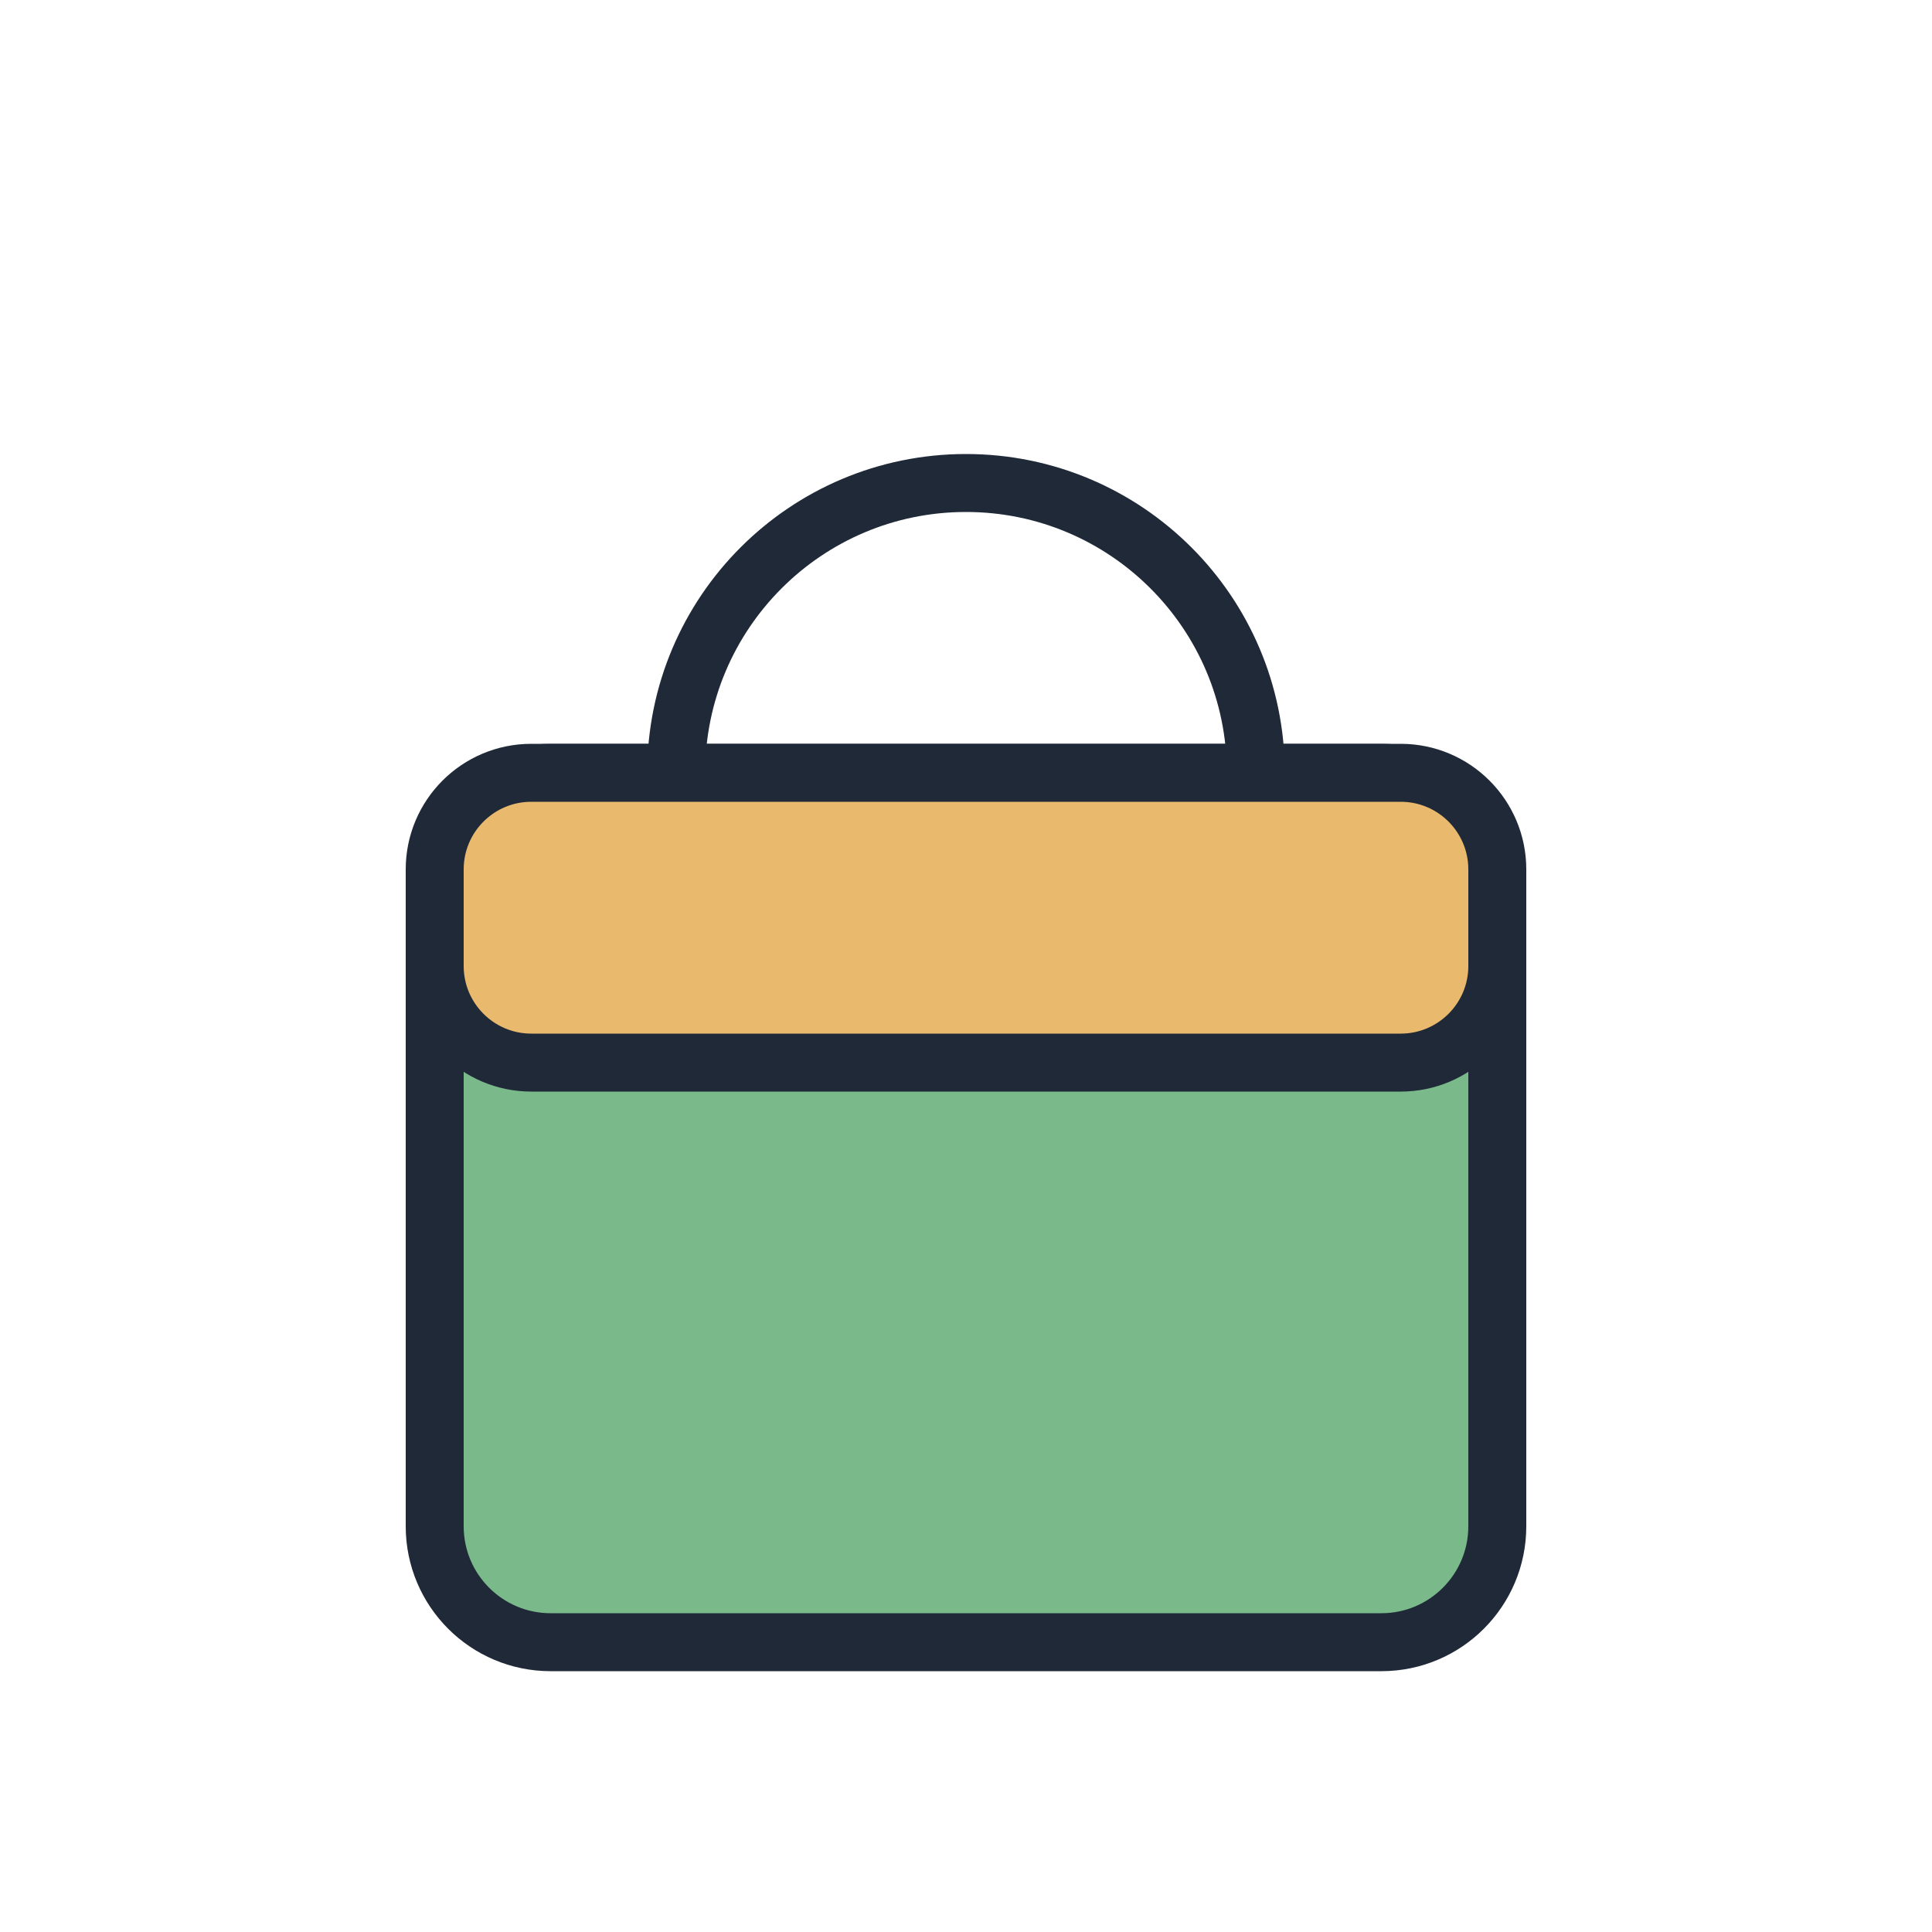
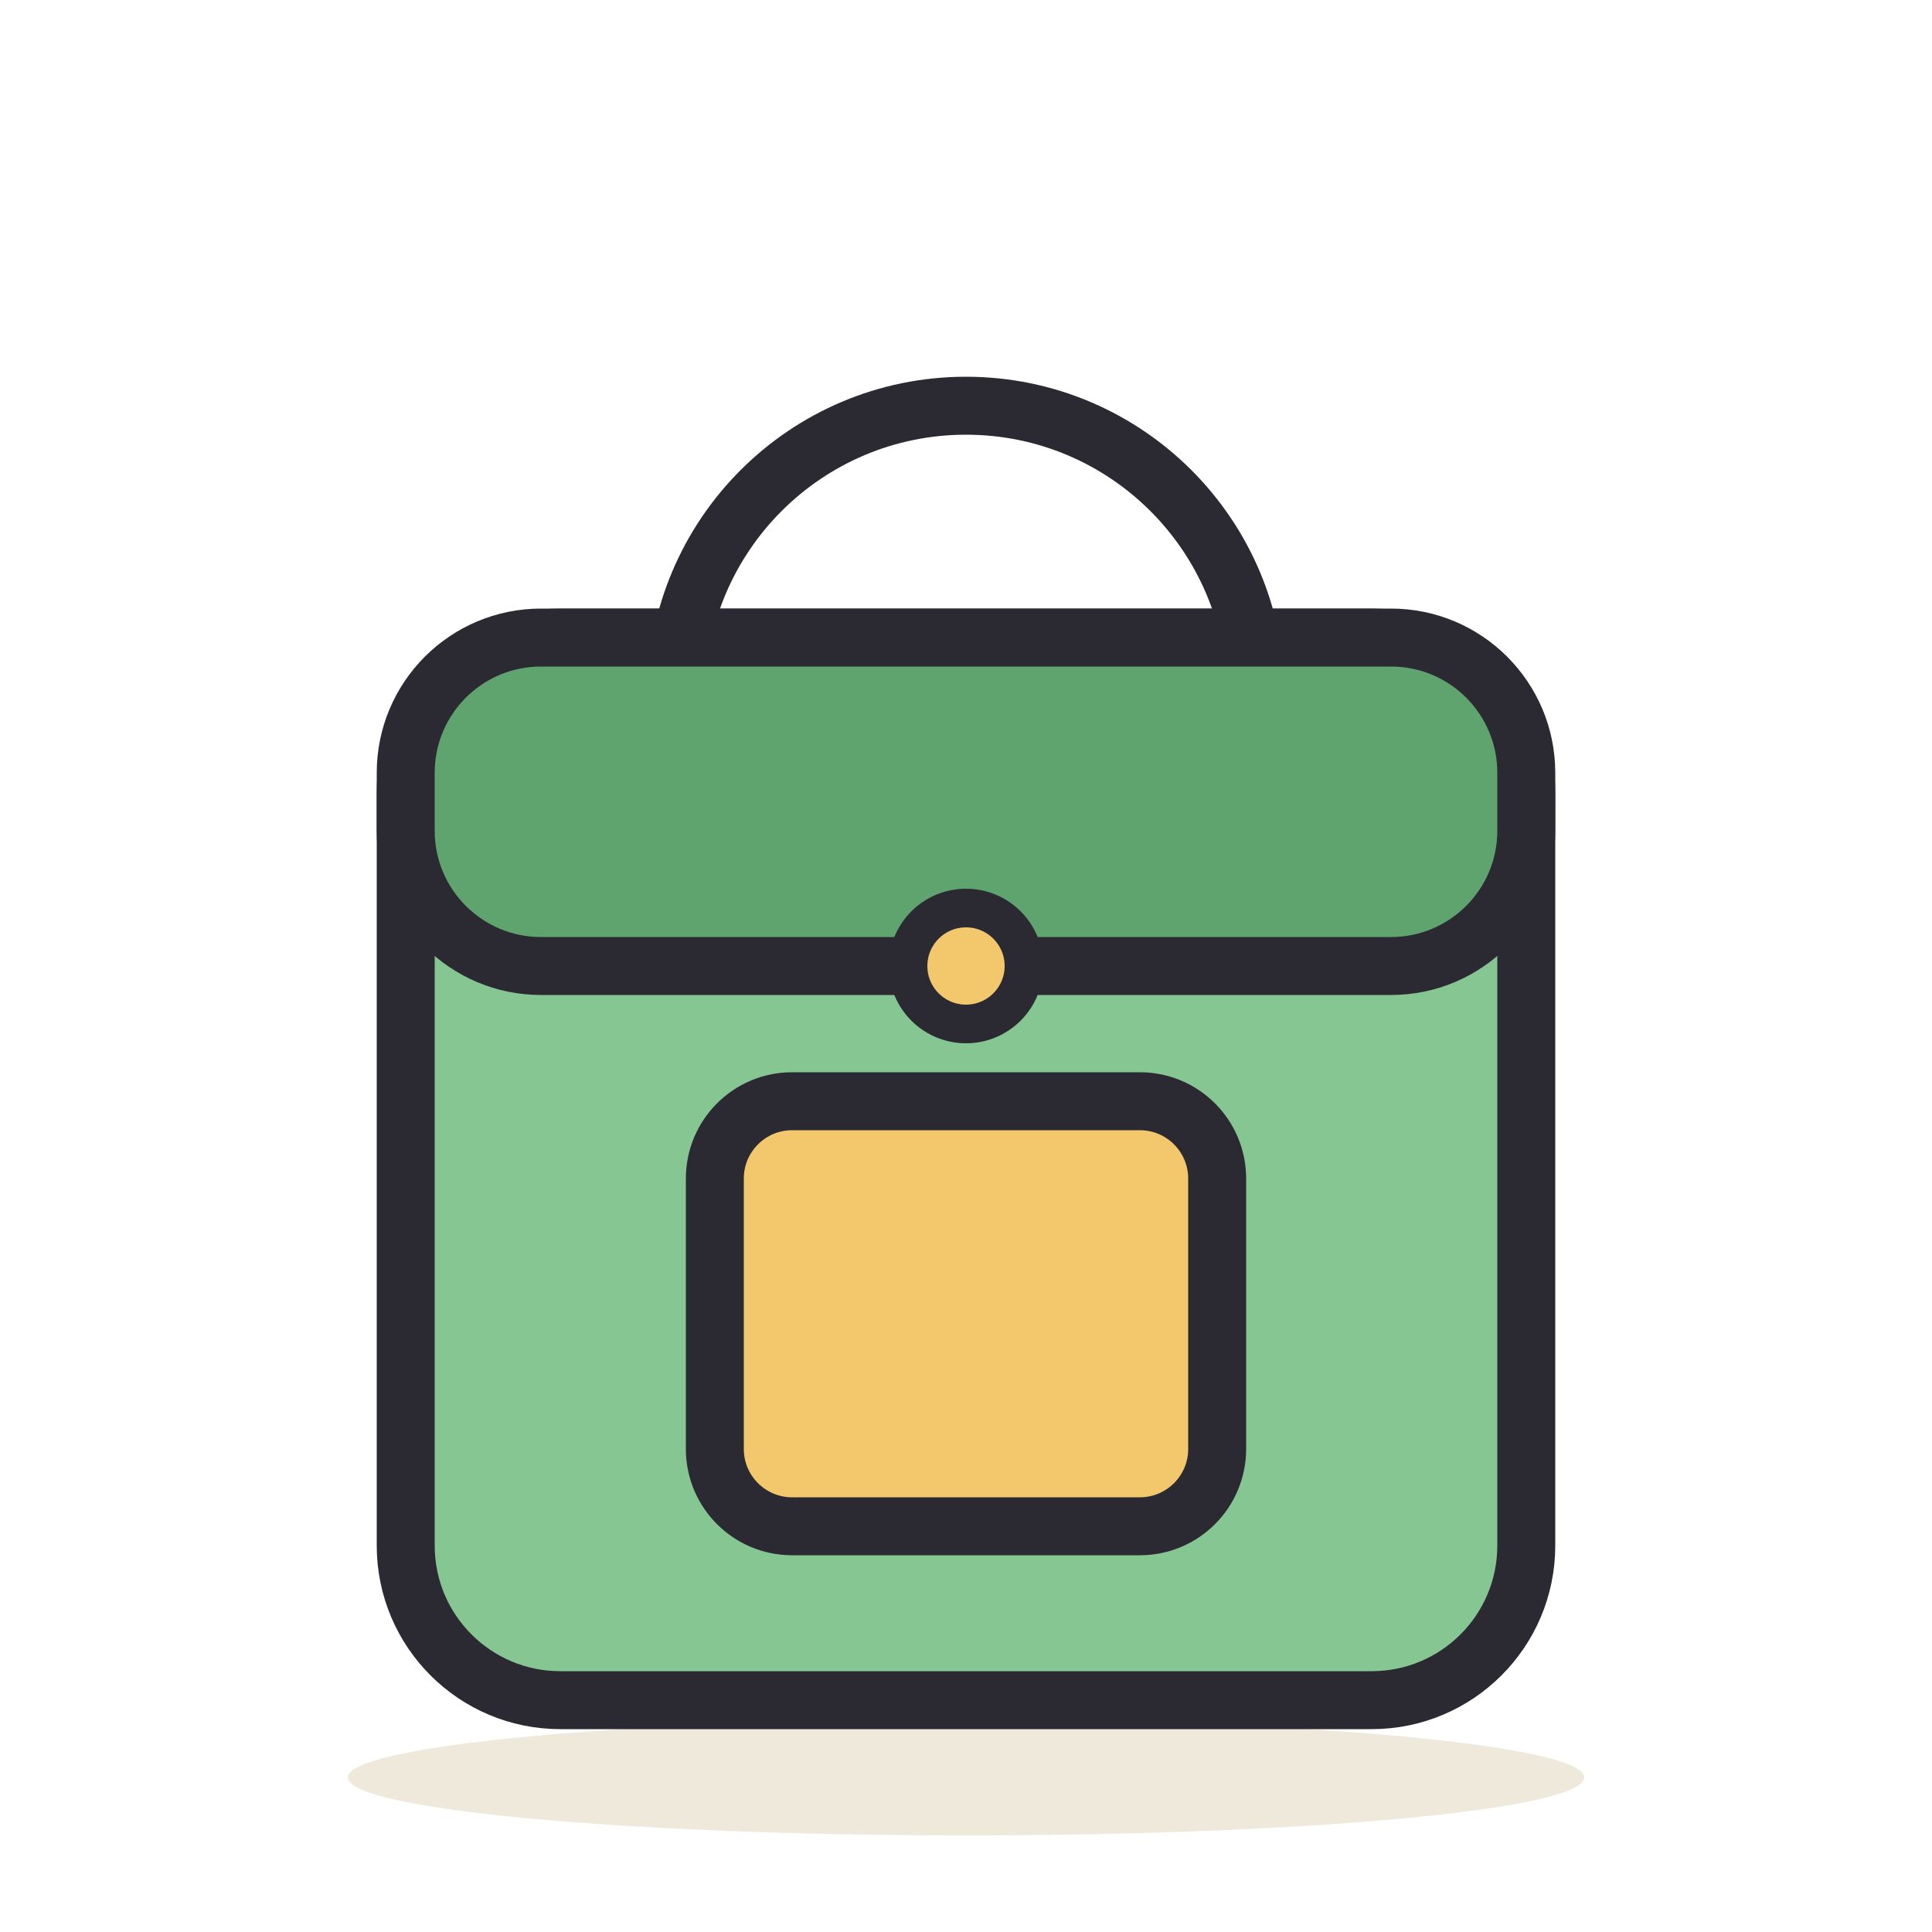
<svg xmlns="http://www.w3.org/2000/svg" viewBox="0 0 200 200" width="200" height="200" role="img" fill="none">
-   <g stroke="#1f2937" stroke-width="6" stroke-linejoin="round">
-     <path d="M70 80 a30 30 0 0 1 60 0" fill="none" />
-     <rect x="45" y="80" width="110" height="90" rx="12" fill="#79b98a" />
-     <rect x="45" y="80" width="110" height="30" rx="10" fill="#e9b96e" />
-   </g>
+   <ellipse cx="100" cy="184" rx="64" ry="6" fill="#efe9dc" />
+   <path d="M70 72 a30 30 0 0 1 60 0" fill="none" stroke="#2b2a33" stroke-width="6" stroke-linejoin="round" stroke-linecap="round" />
+   <rect x="42" y="66" width="116" height="110" rx="16" fill="#86c692" stroke="#2b2a33" stroke-width="6" stroke-linejoin="round" stroke-linecap="round" />
+   <rect x="42" y="66" width="116" height="34" rx="14" fill="#5fa46e" stroke="#2b2a33" stroke-width="6" stroke-linejoin="round" stroke-linecap="round" />
+   <rect x="74" y="114" width="52" height="44" rx="8" fill="#f3c86d" stroke="#2b2a33" stroke-width="6" stroke-linejoin="round" stroke-linecap="round" />
+   <circle cx="100" cy="100" r="6" fill="#f3c86d" stroke="#2b2a33" stroke-width="4" />
</svg>
